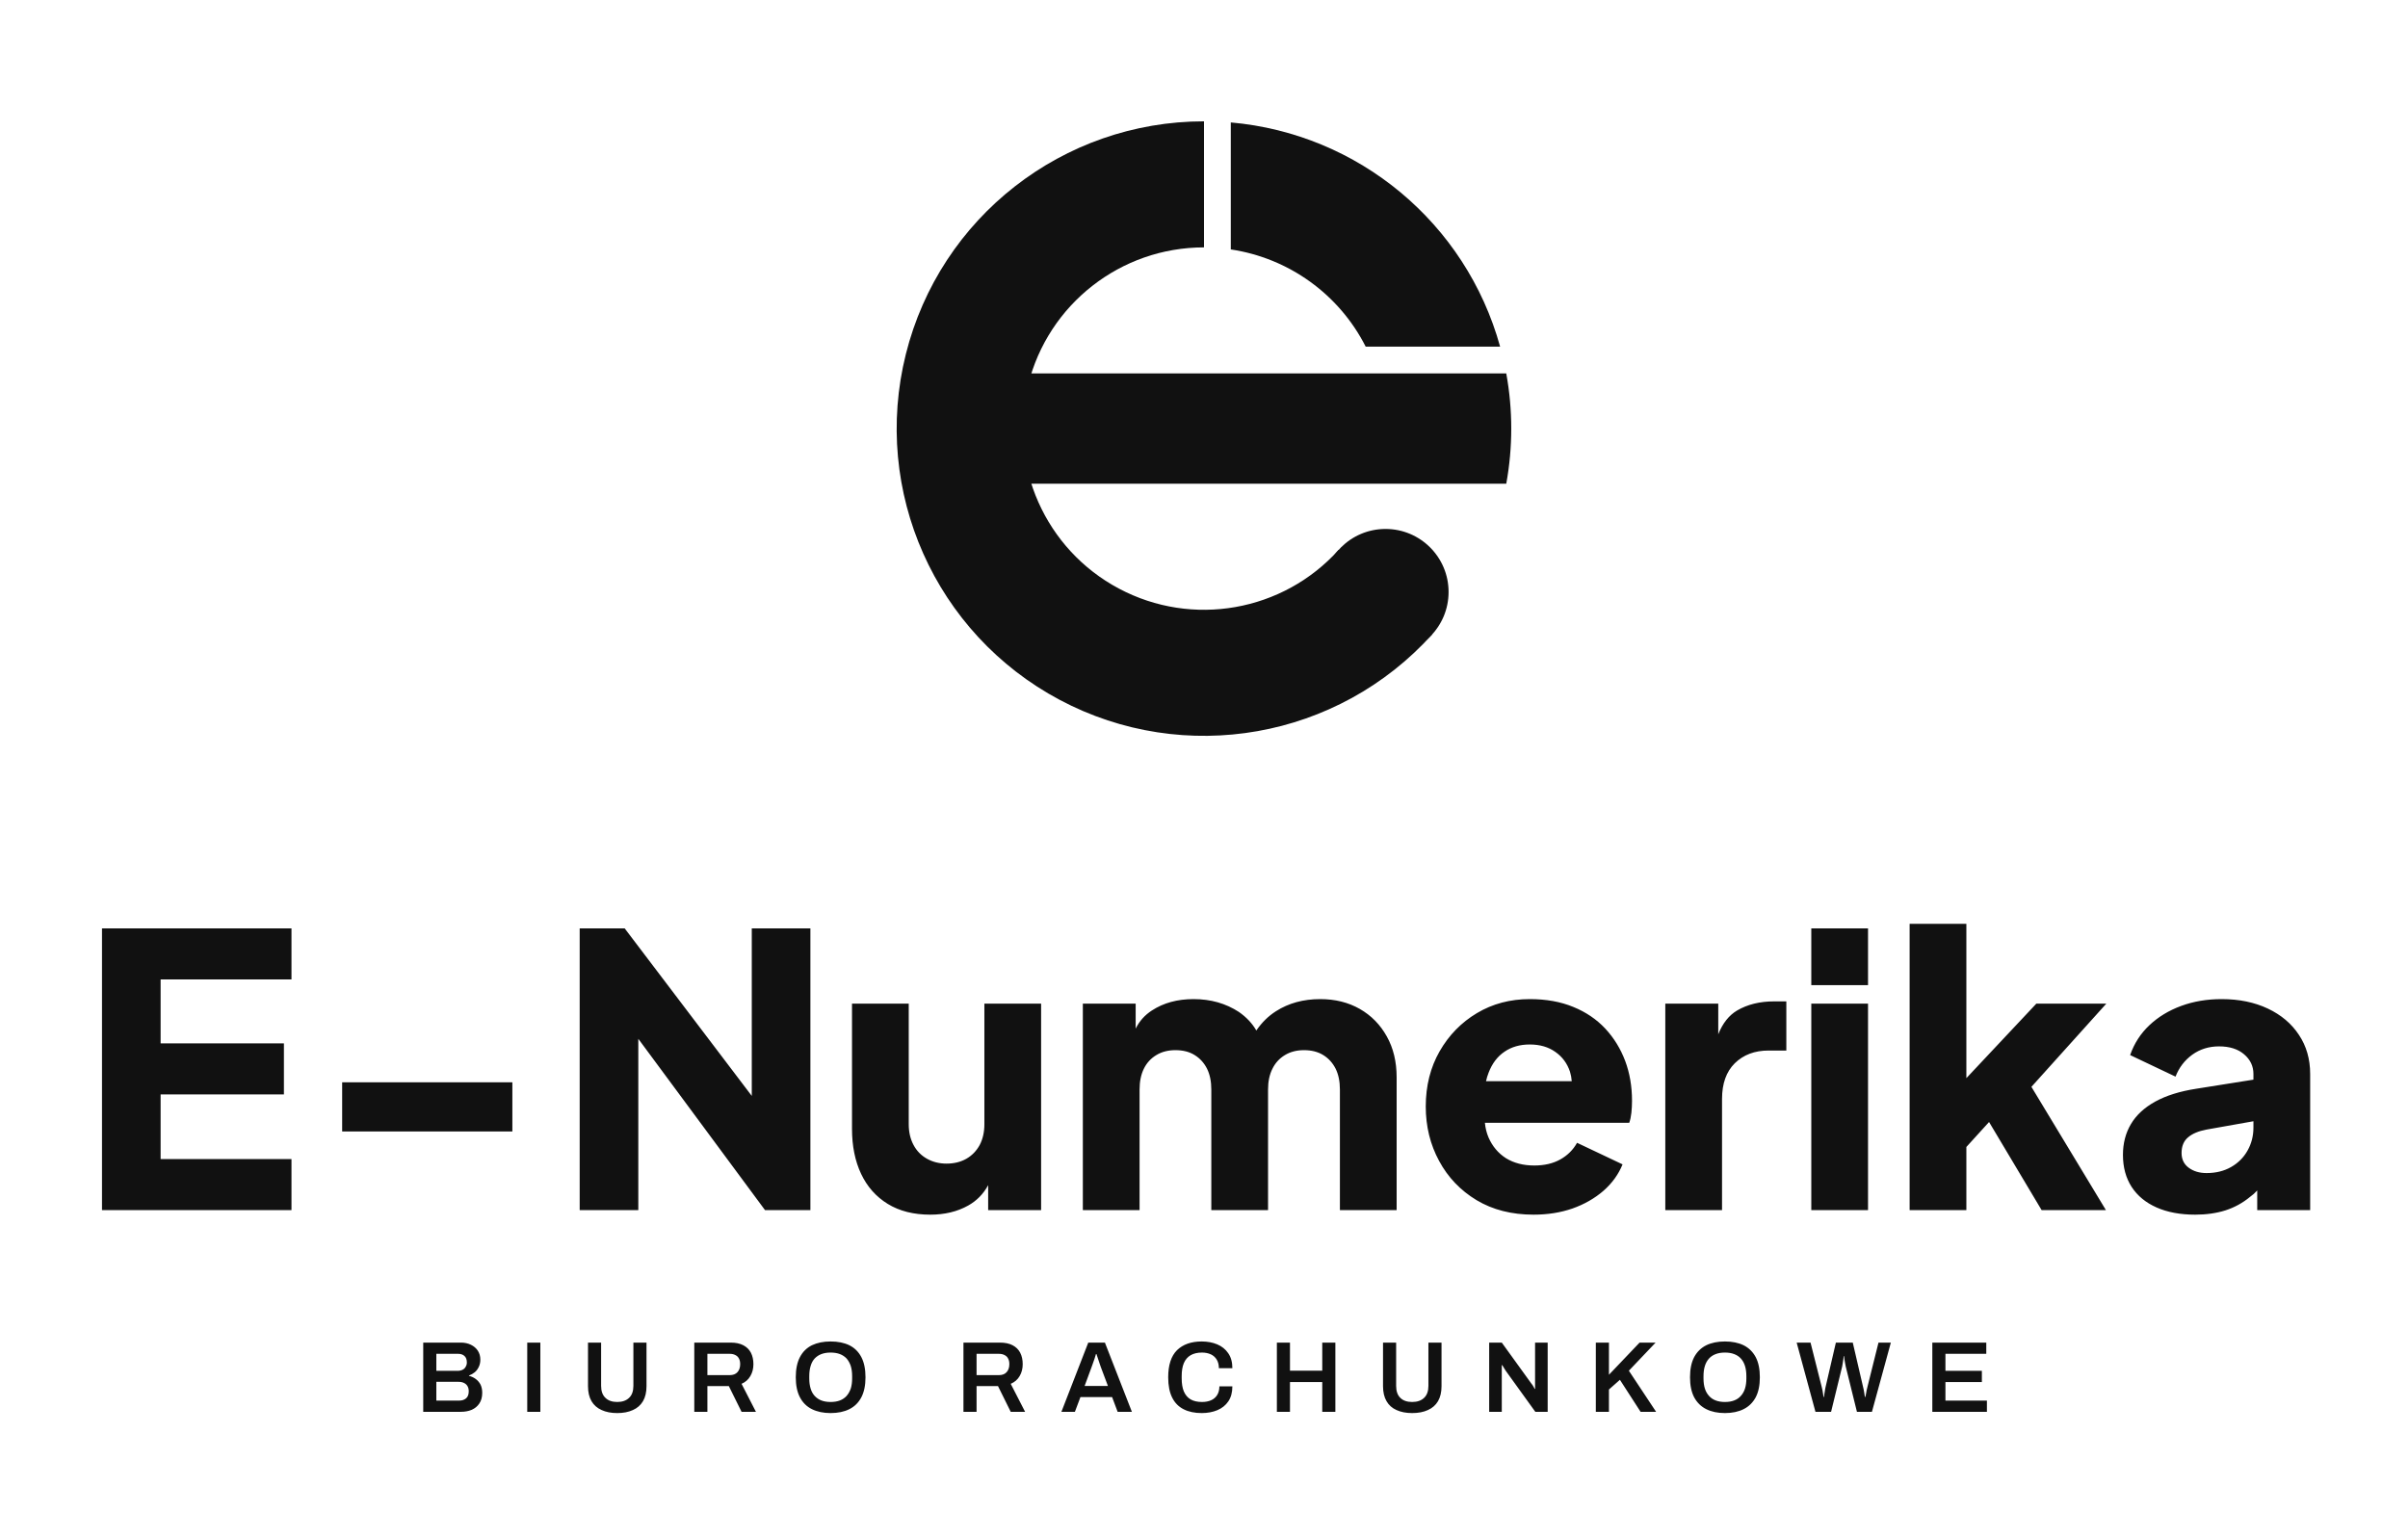
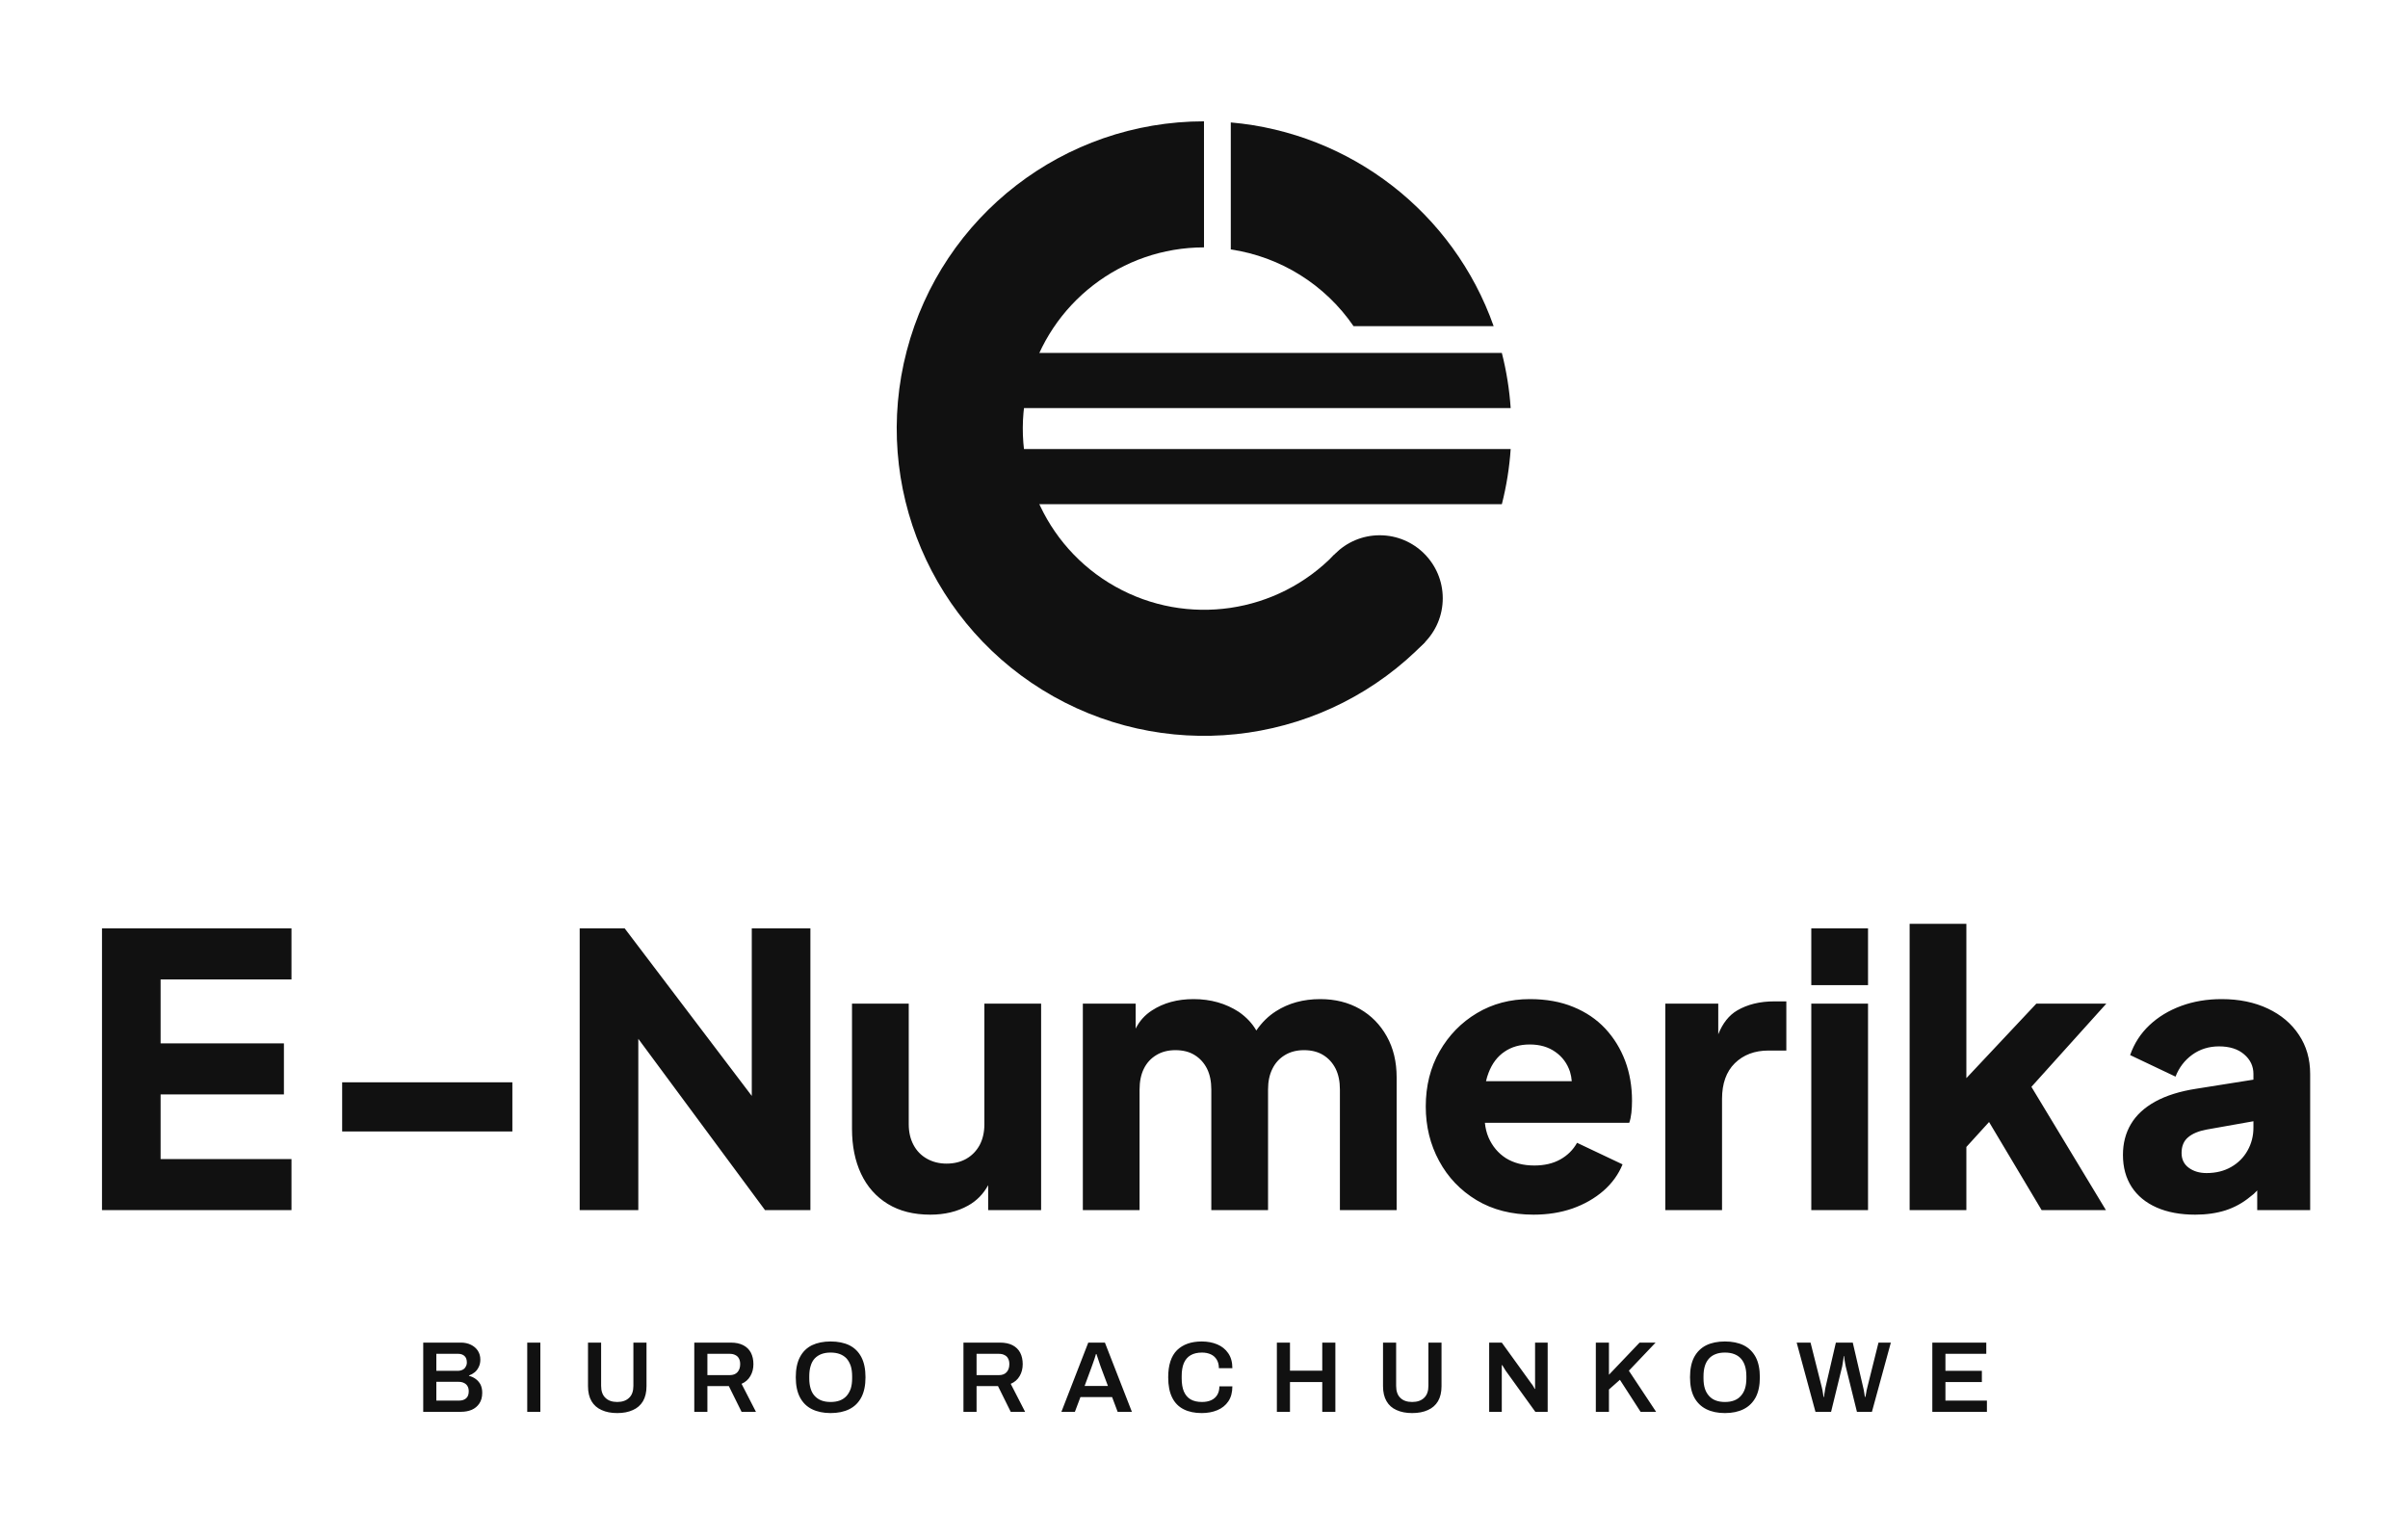
<svg xmlns="http://www.w3.org/2000/svg" viewBox="0 0 191 122" width="1146" height="732">
  <g transform="translate(65.5 4) scale(1.25)">
-     <path d="M25.70 4.57 A19.5 19.5 0 0 1 42.79 18.80 L34.26 18.80 A11.5 11.5 0 0 0 25.70 12.63 Z" fill="#111111" />
-     <path d="M24 8.50 A15.5 15.5 0 1 0 35.52 34.37" fill="none" stroke="#111111" stroke-width="8" />
-     <circle cx="35.52" cy="34.37" r="4" fill="#111111" />
-     <path d="M10 20.50 H43.18 A19.5 19.5 0 0 1 43.18 27.50 H10 Z" fill="#111111" />
+     <path d="M25.70 4.57 A19.5 19.5 0 0 1 42.38 17.50 L33.49 17.50 A11.5 11.5 0 0 0 25.70 12.63 Z" fill="#111111" />
+     <path d="M24 8.50 A15.5 15.5 0 1 0 35.15 34.77" fill="none" stroke="#111111" stroke-width="8" />
+     <circle cx="35.15" cy="34.77" r="4" fill="#111111" />
+     <path d="M10 19.20 H42.90 A19.5 19.5 0 0 1 43.46 22.70 H10 Z" fill="#111111" />
+     <path d="M10 25.30 H43.46 A19.5 19.5 0 0 1 42.90 28.80 H10 Z" fill="#111111" />
  </g>
  <path d="M23.12 96L8.09 96L8.09 73.65L23.12 73.65L23.12 77.7L12.74 77.7L12.74 82.77L22.52 82.77L22.52 86.82L12.74 86.82L12.74 91.95L23.12 91.95L23.12 96M50.63 96L45.98 96L45.98 73.65L49.55 73.65L59.63 86.94L59.63 73.65L64.28 73.65L64.28 96L60.68 96L50.63 82.41L50.63 96M73.79 96.36L73.79 96.36Q71.81 96.36 70.42 95.51Q69.02 94.65 68.3 93.12Q67.58 91.59 67.58 89.55L67.58 89.55L67.58 79.62L72.08 79.62L72.08 89.19Q72.08 90.12 72.46 90.83Q72.83 91.53 73.52 91.92Q74.21 92.31 75.08 92.31L75.08 92.31Q75.98 92.31 76.66 91.92Q77.33 91.53 77.71 90.83Q78.08 90.12 78.08 89.19L78.08 89.19L78.08 79.62L82.58 79.62L82.58 96L78.38 96L78.38 94.02Q77.81 95.07 76.79 95.64L76.79 95.64Q75.5 96.36 73.79 96.36M90.39 96L85.89 96L85.89 79.62L90.08 79.62L90.08 81.6Q90.53 80.7 91.37 80.16L91.37 80.16Q92.75 79.26 94.67 79.26L94.67 79.26Q96.71 79.26 98.27 80.28L98.27 80.28Q99.17 80.91 99.65 81.75L99.65 81.75Q100.31 80.79 101.21 80.22L101.21 80.22Q102.71 79.26 104.72 79.26L104.72 79.26Q106.49 79.26 107.86 80.04Q109.22 80.82 110 82.22Q110.78 83.61 110.78 85.47L110.78 85.47L110.78 96L106.28 96L106.28 86.43Q106.28 85.47 105.94 84.78Q105.59 84.09 104.96 83.7Q104.33 83.31 103.43 83.31L103.43 83.31Q102.56 83.31 101.92 83.7Q101.27 84.09 100.93 84.78Q100.58 85.47 100.58 86.43L100.58 86.43L100.58 96L96.08 96L96.08 86.43Q96.08 85.47 95.74 84.78Q95.39 84.09 94.76 83.7Q94.14 83.31 93.23 83.31L93.23 83.31Q92.36 83.31 91.72 83.7Q91.07 84.09 90.73 84.78Q90.39 85.47 90.39 86.43L90.39 86.43L90.39 96M121.64 96.36L121.64 96.36Q119.04 96.36 117.12 95.21Q115.2 94.05 114.15 92.1Q113.09 90.15 113.09 87.78L113.09 87.78Q113.09 85.32 114.19 83.4Q115.29 81.48 117.15 80.37Q119.01 79.26 121.34 79.26L121.34 79.26Q123.29 79.26 124.79 79.88Q126.29 80.49 127.33 81.6Q128.36 82.71 128.91 84.17Q129.45 85.62 129.45 87.33L129.45 87.33Q129.45 87.81 129.4 88.28Q129.35 88.74 129.23 89.07L129.23 89.07L117.78 89.07Q117.84 89.7 118.07 90.24L118.07 90.24Q118.53 91.29 119.45 91.88Q120.39 92.46 121.7 92.46L121.7 92.46Q122.9 92.46 123.76 91.98Q124.62 91.5 125.09 90.66L125.09 90.66L128.7 92.37Q128.21 93.57 127.18 94.47Q126.14 95.37 124.73 95.87Q123.32 96.36 121.64 96.36M117.87 85.77L117.87 85.77L124.67 85.77Q124.64 85.38 124.53 85.02L124.53 85.02Q124.2 84.03 123.37 83.45Q122.54 82.86 121.34 82.86L121.34 82.86Q120.17 82.86 119.34 83.43Q118.49 84 118.07 85.11L118.07 85.11Q117.95 85.41 117.87 85.77M136.59 96L132.09 96L132.09 79.62L136.29 79.62L136.29 82.05Q136.82 80.73 137.79 80.16L137.79 80.16Q139.02 79.44 140.73 79.44L140.73 79.44L141.69 79.44L141.69 83.34L140.28 83.34Q138.63 83.34 137.6 84.35Q136.59 85.35 136.59 87.18L136.59 87.18L136.59 96M148.17 96L143.67 96L143.67 79.62L148.17 79.62L148.17 96M148.17 78.15L143.67 78.15L143.67 73.65L148.17 73.65L148.17 78.15M155.97 96L151.47 96L151.47 73.29L155.97 73.29L155.97 85.53L161.52 79.62L167.07 79.62L161.13 86.22L167.04 96L161.94 96L157.77 89.01L155.97 90.99L155.97 96M174.12 96.36L174.12 96.36Q172.35 96.36 171.06 95.79Q169.77 95.22 169.08 94.16Q168.39 93.09 168.39 91.62L168.39 91.62Q168.39 90.24 169.02 89.18Q169.65 88.11 170.95 87.39Q172.26 86.67 174.21 86.37L174.21 86.37L178.74 85.65L178.74 85.2Q178.74 84.27 178 83.64Q177.27 83.01 176.01 83.01L176.01 83.01Q174.81 83.01 173.89 83.67Q172.98 84.33 172.56 85.41L172.56 85.41L168.96 83.7Q169.44 82.32 170.49 81.33Q171.54 80.34 173.01 79.8Q174.48 79.26 176.22 79.26L176.22 79.26Q178.29 79.26 179.88 80.01Q181.47 80.76 182.35 82.1Q183.24 83.43 183.24 85.2L183.24 85.2L183.24 96L179.04 96L179.04 94.44Q178.77 94.74 178.47 94.95L178.47 94.95Q177.6 95.67 176.52 96.02Q175.44 96.36 174.12 96.36M178.74 89.46L178.74 88.95L175.02 89.61Q174.06 89.79 173.55 90.23Q173.04 90.66 173.04 91.47L173.04 91.47Q173.04 92.22 173.61 92.64Q174.18 93.06 175.02 93.06L175.02 93.06Q176.13 93.06 176.97 92.58Q177.81 92.1 178.27 91.28Q178.74 90.45 178.74 89.46L178.74 89.46" fill="#111111" />
  <path d="M40.64 89.76L27.14 89.76L27.14 85.86L40.64 85.86L40.64 89.76" fill="#111111" />
  <path d="M36.56 112L33.57 112L33.57 106.51L36.56 106.51Q37 106.51 37.35 106.68Q37.7 106.85 37.9 107.15Q38.1 107.46 38.1 107.86L38.1 107.86Q38.1 108.18 37.98 108.43Q37.86 108.69 37.66 108.86Q37.45 109.03 37.2 109.12L37.2 109.12L37.2 109.15Q37.5 109.22 37.74 109.4Q37.98 109.58 38.12 109.85Q38.25 110.13 38.25 110.49L38.25 110.49Q38.25 111 38.02 111.34Q37.8 111.67 37.42 111.84Q37.04 112 36.56 112L36.56 112M34.61 109.62L34.61 111.11L36.43 111.11Q36.76 111.11 36.97 110.93Q37.18 110.75 37.18 110.37L37.18 110.37Q37.18 110.14 37.09 109.98Q37 109.81 36.82 109.72Q36.64 109.62 36.36 109.62L36.36 109.62L34.61 109.62M34.61 107.4L34.61 108.75L36.29 108.75Q36.53 108.75 36.7 108.66Q36.86 108.58 36.94 108.42Q37.03 108.27 37.03 108.09L37.03 108.09Q37.03 107.74 36.84 107.57Q36.65 107.4 36.35 107.4L36.35 107.4L34.61 107.4M42.86 112L41.82 112L41.82 106.51L42.86 106.51L42.86 112M48.96 112.1L48.96 112.1Q48.24 112.1 47.72 111.86Q47.2 111.63 46.92 111.16Q46.64 110.68 46.64 109.97L46.64 109.97L46.64 106.51L47.68 106.51L47.68 109.94Q47.68 110.57 48.02 110.89Q48.35 111.22 48.96 111.22L48.96 111.22Q49.56 111.22 49.9 110.89Q50.24 110.57 50.24 109.94L50.24 109.94L50.24 106.51L51.28 106.51L51.28 109.97Q51.28 110.68 51 111.16Q50.72 111.63 50.2 111.86Q49.68 112.1 48.96 112.1M56.11 112L55.07 112L55.07 106.51L57.96 106.51Q58.56 106.51 58.96 106.72Q59.36 106.93 59.56 107.31Q59.76 107.7 59.76 108.22L59.76 108.22Q59.76 108.75 59.52 109.16Q59.28 109.58 58.82 109.78L58.82 109.78L59.96 112L58.82 112L57.81 109.96L56.11 109.96L56.11 112M56.11 107.4L56.11 109.09L57.88 109.09Q58.28 109.09 58.49 108.86Q58.71 108.62 58.71 108.22L58.71 108.22Q58.71 107.95 58.61 107.77Q58.52 107.59 58.33 107.5Q58.15 107.4 57.88 107.4L57.88 107.4L56.11 107.4M65.88 112.1L65.88 112.1Q65.03 112.1 64.4 111.79Q63.78 111.48 63.45 110.85Q63.12 110.22 63.12 109.26L63.12 109.26Q63.12 108.29 63.45 107.66Q63.78 107.03 64.4 106.72Q65.03 106.42 65.88 106.42L65.88 106.42Q66.75 106.42 67.37 106.72Q67.99 107.03 68.32 107.66Q68.65 108.29 68.65 109.26L68.65 109.26Q68.65 110.22 68.32 110.85Q67.99 111.48 67.37 111.79Q66.75 112.1 65.88 112.1M65.88 111.22L65.88 111.22Q66.3 111.22 66.62 111.1Q66.93 110.98 67.15 110.74Q67.36 110.5 67.48 110.16Q67.59 109.81 67.59 109.35L67.59 109.35L67.59 109.18Q67.59 108.71 67.48 108.36Q67.36 108.01 67.15 107.77Q66.93 107.54 66.62 107.42Q66.3 107.3 65.88 107.3L65.88 107.3Q65.47 107.3 65.15 107.42Q64.84 107.54 64.62 107.77Q64.4 108.01 64.3 108.36Q64.19 108.71 64.19 109.18L64.19 109.18L64.19 109.35Q64.19 109.81 64.3 110.16Q64.4 110.5 64.62 110.74Q64.84 110.98 65.15 111.1Q65.47 111.22 65.88 111.22M77.46 112L76.42 112L76.42 106.51L79.31 106.51Q79.92 106.51 80.32 106.72Q80.72 106.93 80.92 107.31Q81.12 107.7 81.12 108.22L81.12 108.22Q81.12 108.75 80.88 109.16Q80.64 109.58 80.17 109.78L80.17 109.78L81.31 112L80.17 112L79.16 109.96L77.46 109.96L77.46 112M77.46 107.4L77.46 109.09L79.23 109.09Q79.63 109.09 79.84 108.86Q80.06 108.62 80.06 108.22L80.06 108.22Q80.06 107.95 79.96 107.77Q79.87 107.59 79.68 107.5Q79.5 107.4 79.23 107.4L79.23 107.4L77.46 107.4M85.26 112L84.19 112L86.32 106.51L87.64 106.51L89.78 112L88.65 112L88.21 110.83L85.7 110.83L85.26 112M86.58 108.46L86.03 109.95L87.88 109.95L87.32 108.46Q87.29 108.38 87.25 108.26Q87.2 108.14 87.16 107.99Q87.11 107.84 87.06 107.69Q87.01 107.54 86.97 107.42L86.97 107.42L86.93 107.42Q86.88 107.58 86.82 107.78Q86.75 107.99 86.68 108.18Q86.62 108.36 86.58 108.46L86.58 108.46M95.32 112.1L95.32 112.1Q94.48 112.1 93.89 111.8Q93.29 111.5 92.98 110.88Q92.66 110.25 92.66 109.26L92.66 109.26Q92.66 107.81 93.36 107.11Q94.07 106.42 95.32 106.42L95.32 106.42Q96 106.42 96.55 106.65Q97.1 106.88 97.42 107.35Q97.75 107.82 97.75 108.54L97.75 108.54L96.68 108.54Q96.68 108.14 96.51 107.86Q96.34 107.58 96.04 107.44Q95.73 107.3 95.34 107.3L95.34 107.3Q94.8 107.3 94.44 107.51Q94.08 107.72 93.9 108.14Q93.73 108.55 93.73 109.17L93.73 109.17L93.73 109.34Q93.73 109.97 93.9 110.38Q94.08 110.8 94.43 111.01Q94.79 111.22 95.34 111.22L95.34 111.22Q95.76 111.22 96.07 111.08Q96.38 110.94 96.55 110.66Q96.72 110.38 96.72 109.98L96.72 109.98L97.75 109.98Q97.75 110.7 97.43 111.17Q97.11 111.64 96.56 111.87Q96.01 112.1 95.32 112.1M102.32 112L101.28 112L101.28 106.51L102.32 106.51L102.32 108.74L104.88 108.74L104.88 106.51L105.92 106.51L105.92 112L104.88 112L104.88 109.64L102.32 109.64L102.32 112M112.01 112.1L112.01 112.1Q111.29 112.1 110.77 111.86Q110.25 111.63 109.98 111.16Q109.7 110.68 109.7 109.97L109.7 109.97L109.7 106.51L110.74 106.51L110.74 109.94Q110.74 110.57 111.07 110.89Q111.4 111.22 112.01 111.22L112.01 111.22Q112.62 111.22 112.96 110.89Q113.3 110.57 113.3 109.94L113.3 109.94L113.3 106.51L114.34 106.51L114.34 109.97Q114.34 110.68 114.06 111.16Q113.78 111.63 113.26 111.86Q112.74 112.1 112.01 112.1M119.12 112L118.12 112L118.12 106.51L119.12 106.51L121.46 109.75Q121.5 109.8 121.56 109.88Q121.61 109.97 121.66 110.05Q121.71 110.13 121.72 110.18L121.72 110.18L121.76 110.18L121.76 106.51L122.76 106.51L122.76 112L121.78 112L119.43 108.74Q119.36 108.64 119.28 108.5Q119.2 108.36 119.16 108.3L119.16 108.3L119.12 108.3L119.12 112M127.62 112L126.58 112L126.58 106.51L127.62 106.51L127.62 109.06L130.05 106.51L131.32 106.51L129.2 108.74L131.36 112L130.13 112L128.49 109.46L127.62 110.23L127.62 112M136.82 112.1L136.82 112.1Q135.96 112.1 135.34 111.79Q134.72 111.48 134.38 110.85Q134.05 110.22 134.05 109.26L134.05 109.26Q134.05 108.29 134.38 107.66Q134.72 107.03 135.34 106.72Q135.96 106.42 136.82 106.42L136.82 106.42Q137.68 106.42 138.3 106.72Q138.92 107.03 139.26 107.66Q139.59 108.29 139.59 109.26L139.59 109.26Q139.59 110.22 139.26 110.85Q138.92 111.48 138.3 111.79Q137.68 112.1 136.82 112.1M136.82 111.22L136.82 111.22Q137.24 111.22 137.55 111.1Q137.87 110.98 138.08 110.74Q138.3 110.5 138.41 110.16Q138.52 109.81 138.52 109.35L138.52 109.35L138.52 109.18Q138.52 108.71 138.41 108.36Q138.3 108.01 138.08 107.77Q137.87 107.54 137.55 107.42Q137.24 107.3 136.82 107.3L136.82 107.3Q136.4 107.3 136.09 107.42Q135.77 107.54 135.56 107.77Q135.34 108.01 135.23 108.36Q135.12 108.71 135.12 109.18L135.12 109.18L135.12 109.35Q135.12 109.81 135.23 110.16Q135.34 110.5 135.56 110.74Q135.77 110.98 136.09 111.1Q136.4 111.22 136.82 111.22M145.24 112L144 112L142.51 106.51L143.61 106.51L144.5 110.04Q144.52 110.12 144.55 110.26Q144.57 110.4 144.6 110.55Q144.62 110.7 144.64 110.82L144.64 110.82L144.68 110.82Q144.69 110.73 144.7 110.62Q144.72 110.5 144.74 110.39Q144.76 110.28 144.77 110.19Q144.79 110.1 144.8 110.04L144.8 110.04L145.62 106.51L146.96 106.51L147.78 110.04Q147.8 110.12 147.83 110.26Q147.85 110.4 147.88 110.55Q147.9 110.7 147.92 110.82L147.92 110.82L147.96 110.82Q147.97 110.74 148 110.62L148 110.62L148.04 110.41Q148.05 110.3 148.08 110.21Q148.1 110.11 148.12 110.04L148.12 110.04L149 106.51L149.98 106.51L148.48 112L147.29 112L146.4 108.4Q146.38 108.29 146.35 108.14Q146.32 107.99 146.3 107.84Q146.28 107.7 146.27 107.58L146.27 107.58L146.24 107.58Q146.23 107.7 146.21 107.86Q146.19 108.02 146.16 108.16Q146.14 108.3 146.12 108.4L146.12 108.4L145.24 112M157.6 112L153.27 112L153.27 106.51L157.55 106.51L157.55 107.4L154.31 107.4L154.31 108.75L157.2 108.75L157.2 109.64L154.31 109.64L154.31 111.11L157.6 111.11L157.6 112" fill="#111111" />
</svg>
